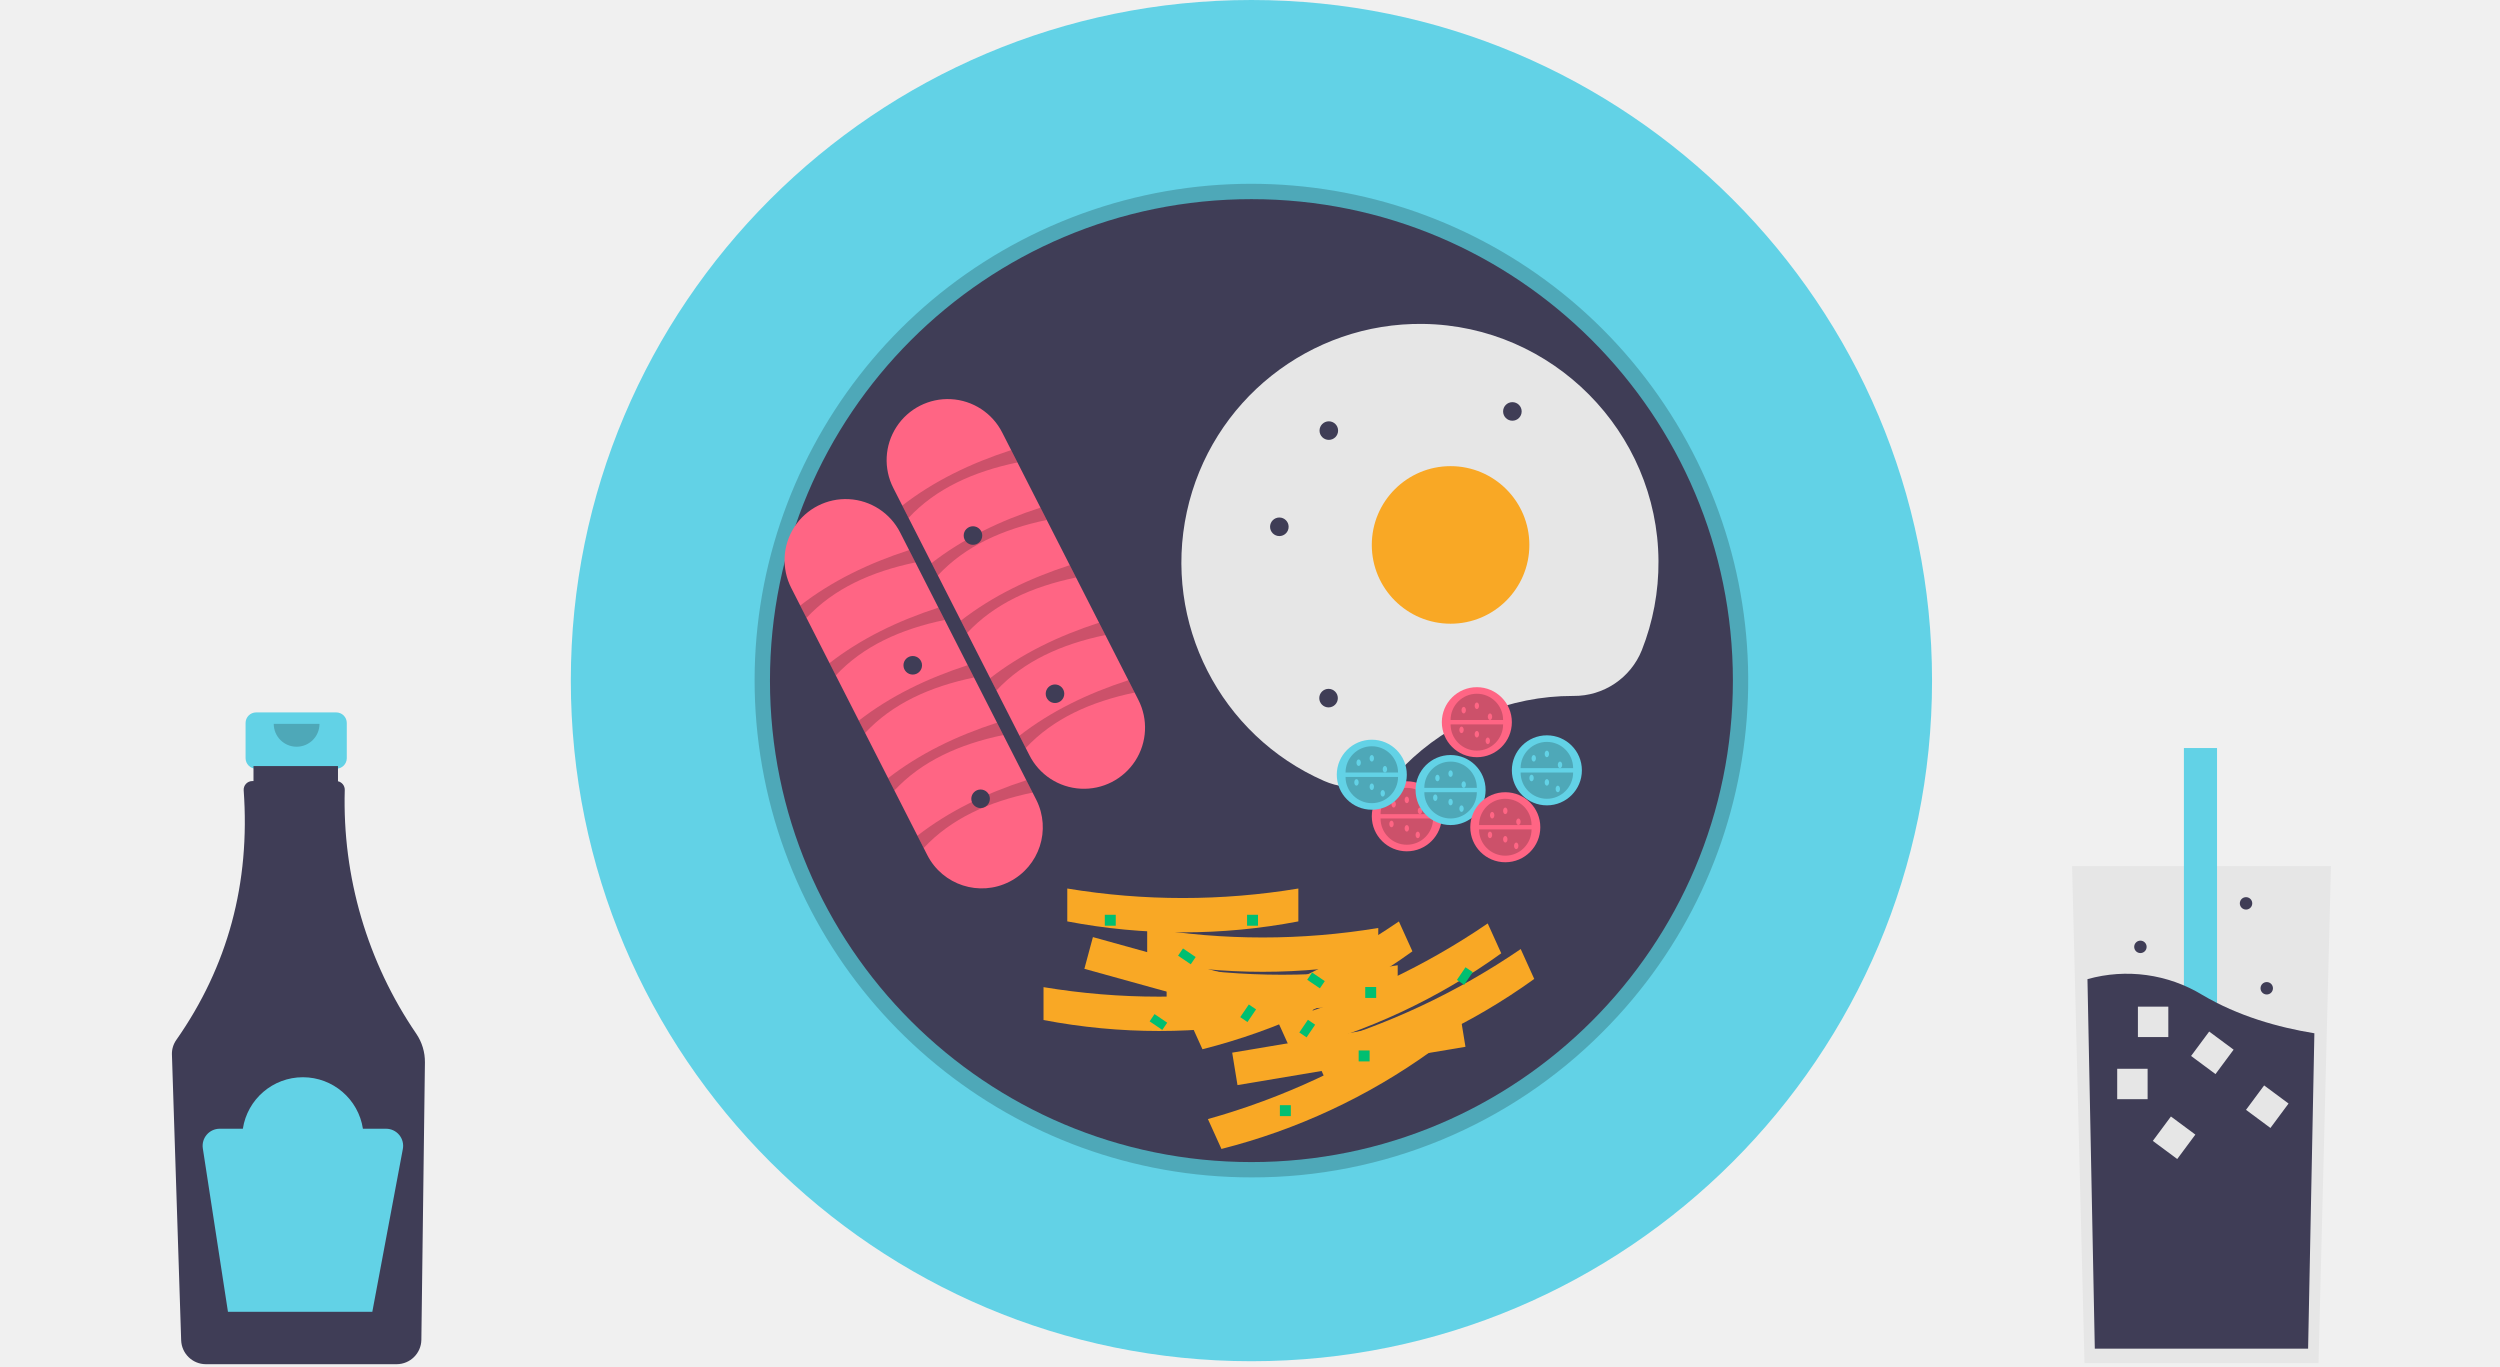
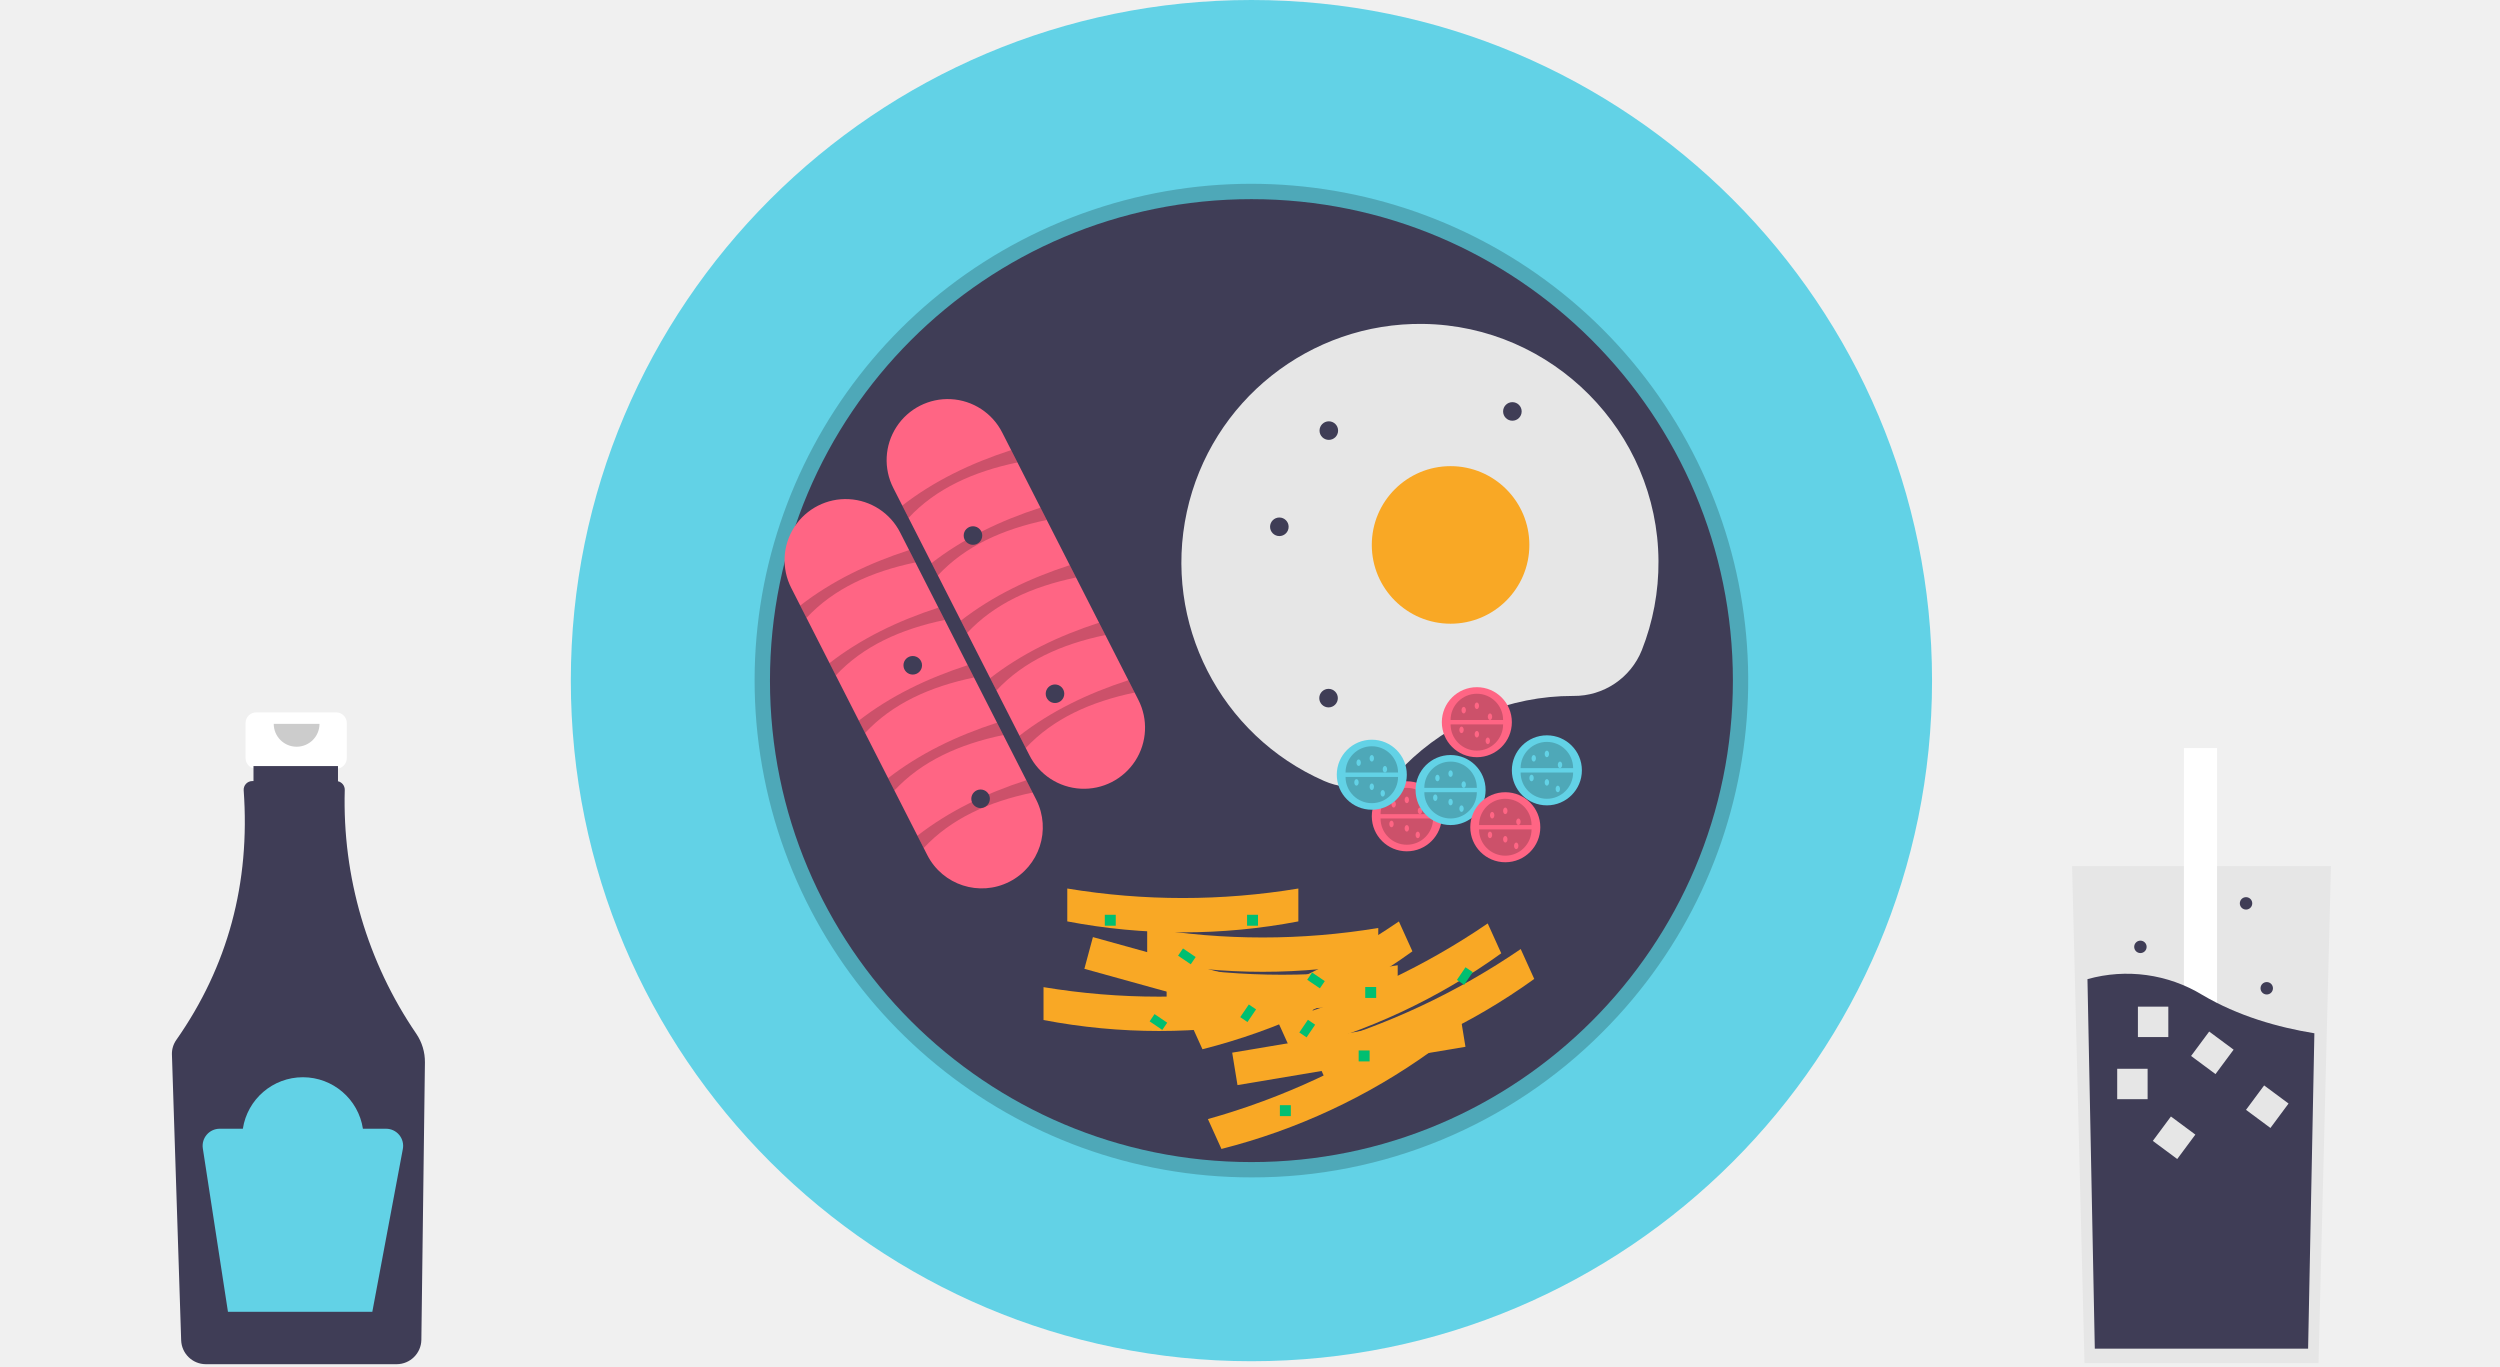
<svg xmlns="http://www.w3.org/2000/svg" data-name="Layer 1" width="888" height="485.489" viewBox="0 0 888 485.489">
-   <path d="M275.412,460.3H246.993a3.768,3.768,0,0,0-3.768,3.768v12.474a3.768,3.768,0,0,0,3.768,3.768h4.709V499h19V480.31h4.709a3.768,3.768,0,0,0,3.768-3.768V464.068A3.768,3.768,0,0,0,275.412,460.3Z" transform="translate(-156 -207.2555)" fill="#62d2e6" />
+   <path d="M275.412,460.3H246.993a3.768,3.768,0,0,0-3.768,3.768v12.474a3.768,3.768,0,0,0,3.768,3.768h4.709V499h19V480.31h4.709a3.768,3.768,0,0,0,3.768-3.768V464.068A3.768,3.768,0,0,0,275.412,460.3Z" transform="translate(-156 -207.2555)" fill="#ffffff" />
  <path d="M303.877,574.461a146.105,146.105,0,0,1-25.418-86.624,3.081,3.081,0,0,0-2.405-3.075V479.372H246.039v5.315h-.414a3.08,3.08,0,0,0-3.067,3.308q3.547,49.442-23.954,88.677a8.487,8.487,0,0,0-1.536,5.144l3.282,101.518a8.788,8.788,0,0,0,8.713,8.482h67.887a8.791,8.791,0,0,0,8.718-8.632l1.265-98.566A17.789,17.789,0,0,0,303.877,574.461Z" transform="translate(-156 -207.2555)" fill="#3f3d56" />
  <path d="M269.488,464.365a8.129,8.129,0,0,1-16.258,0" transform="translate(-156 -207.2555)" opacity="0.2" />
  <path d="M293.13,608.182h-8.221a21.576,21.576,0,0,0-42.649,0h-8.221a6.067,6.067,0,0,0-5.996,6.989l8.929,58.041h51.274l10.846-57.846A6.067,6.067,0,0,0,293.13,608.182Z" transform="translate(-156 -207.2555)" fill="#62d2e6" />
  <polygon points="827.952 307.634 825.98 386.448 823.538 484.181 740.414 484.181 737.552 369.675 736 307.634 827.952 307.634" fill="#e6e6e6" />
-   <rect x="775.723" y="265.704" width="11.77" height="155.95" fill="#62d2e6" />
+   <rect x="775.723" y="265.704" width="11.77" height="155.95" fill="#ffffff" />
  <path d="M978.067,574.275l-2.226,112.02H900.074l-2.608-131.244a51.634,51.634,0,0,1,40.827,5.615C950.952,568.154,965.173,572.184,978.067,574.275Z" transform="translate(-156 -207.2555)" fill="#3f3d56" />
  <rect x="752.031" y="379.63" width="10.8" height="10.8" fill="#e6e6e6" />
  <rect x="759.387" y="357.562" width="10.8" height="10.8" fill="#e6e6e6" />
  <rect x="936.424" y="575.816" width="10.8" height="10.8" transform="translate(375.5752 -653.9211) rotate(36.56259)" fill="#e6e6e6" />
  <rect x="955.937" y="594.951" width="10.8" height="10.8" transform="translate(390.8143 -661.7792) rotate(36.56259)" fill="#e6e6e6" />
  <rect x="922.834" y="605.986" width="10.8" height="10.8" transform="translate(390.873 -639.8885) rotate(36.56259)" fill="#e6e6e6" />
  <circle cx="805.148" cy="351.035" r="2.207" fill="#3f3d56" />
  <circle cx="760.275" cy="336.323" r="2.207" fill="#3f3d56" />
  <circle cx="797.792" cy="320.875" r="2.207" fill="#3f3d56" />
  <circle cx="444.508" cy="241.754" r="241.754" fill="#62d2e6" />
  <path d="M600.508,625.467a176.456,176.456,0,1,1,124.774-51.683A175.304,175.304,0,0,1,600.508,625.467Zm0-342.031c-91.298,0-165.574,74.276-165.574,165.574,0,91.298,74.276,165.574,165.574,165.574,91.298,0,165.574-74.277,165.574-165.574C766.082,357.711,691.806,283.435,600.508,283.435Z" transform="translate(-156 -207.2555)" opacity="0.2" />
  <circle cx="444.508" cy="241.754" r="171.016" fill="#3f3d56" />
  <path d="M473.327,380.627a21.704,21.704,0,1,1,38.681-19.698l48.316,94.878a21.704,21.704,0,1,1-38.681,19.698Z" transform="translate(-156 -207.2555)" fill="#ff6584" />
  <path d="M478.717,391.21l-2.23-4.379c11.129-8.647,24.198-15.007,38.681-19.698l2.23,4.379C501.722,374.776,488.386,380.817,478.717,391.21Z" transform="translate(-156 -207.2555)" opacity="0.2" />
  <path d="M489.123,411.645l-2.23-4.379c11.129-8.647,24.198-15.007,38.681-19.698l2.23,4.379C512.129,395.211,498.793,401.252,489.123,411.645Z" transform="translate(-156 -207.2555)" opacity="0.2" />
  <path d="M499.53,432.081l-2.23-4.379c11.129-8.647,24.198-15.007,38.681-19.698l2.23,4.379C522.535,415.647,509.199,421.688,499.53,432.081Z" transform="translate(-156 -207.2555)" opacity="0.2" />
  <path d="M509.936,452.516l-2.23-4.379c11.129-8.647,24.198-15.007,38.681-19.698l2.23,4.379C532.942,436.082,519.606,442.123,509.936,452.516Z" transform="translate(-156 -207.2555)" opacity="0.2" />
  <path d="M520.343,472.951l-2.23-4.379c11.129-8.647,24.198-15.007,38.681-19.698l2.23,4.379C543.349,456.517,530.013,462.558,520.343,472.951Z" transform="translate(-156 -207.2555)" opacity="0.2" />
  <path d="M437.079,416.146a21.704,21.704,0,1,1,38.681-19.698l48.316,94.878a21.704,21.704,0,0,1-38.681,19.698Z" transform="translate(-156 -207.2555)" fill="#ff6584" />
  <path d="M442.468,426.729l-2.23-4.379c11.129-8.647,24.198-15.007,38.681-19.698l2.23,4.379C465.474,410.295,452.138,416.336,442.468,426.729Z" transform="translate(-156 -207.2555)" opacity="0.2" />
  <path d="M452.875,447.164l-2.23-4.379c11.129-8.647,24.198-15.007,38.681-19.698l2.23,4.379C475.881,430.73,462.544,436.771,452.875,447.164Z" transform="translate(-156 -207.2555)" opacity="0.2" />
  <path d="M463.281,467.6l-2.23-4.379c11.129-8.647,24.198-15.007,38.681-19.698l2.23,4.379C486.287,451.166,472.951,457.207,463.281,467.6Z" transform="translate(-156 -207.2555)" opacity="0.2" />
  <path d="M473.688,488.035l-2.23-4.379c11.129-8.647,24.198-15.007,38.681-19.698l2.23,4.379C496.694,471.601,483.358,477.642,473.688,488.035Z" transform="translate(-156 -207.2555)" opacity="0.2" />
  <path d="M484.095,508.47l-2.23-4.379c11.129-8.647,24.198-15.007,38.681-19.698l2.23,4.379C507.1,492.036,493.764,498.077,484.095,508.47Z" transform="translate(-156 -207.2555)" opacity="0.2" />
  <path d="M714.778,454.451l.153 0a25.888,25.888,0,0,0,24.239-16.236,84.503,84.503,0,0,0,5.923-31.694c-.271-45.911-37.622-83.575-83.529-84.21a84.744,84.744,0,0,0-35.277,162.32,25.667,25.667,0,0,0,28.506-5.286A84.458,84.458,0,0,1,714.778,454.451Z" transform="translate(-156 -207.2555)" fill="#e6e6e6" />
  <circle cx="515.246" cy="193.559" r="27.984" fill="#f9a825" />
  <circle cx="454.426" cy="187.115" r="3.297" fill="#3f3d56" />
  <circle cx="345.598" cy="190.225" r="3.297" fill="#3f3d56" />
  <circle cx="471.996" cy="152.949" r="3.297" fill="#3f3d56" />
  <circle cx="471.902" cy="247.973" r="3.297" fill="#3f3d56" />
  <circle cx="537.199" cy="146.141" r="3.297" fill="#3f3d56" />
  <circle cx="324.207" cy="236.313" r="3.297" fill="#3f3d56" />
  <circle cx="348.305" cy="283.731" r="3.297" fill="#3f3d56" />
  <circle cx="499.7" cy="289.949" r="12.438" fill="#ff6584" />
  <path d="M665.028,497.982a9.328,9.328,0,0,1-18.656,0" transform="translate(-156 -207.2555)" opacity="0.2" />
  <path d="M646.371,496.428a9.328,9.328,0,0,1,18.656,0" transform="translate(-156 -207.2555)" opacity="0.2" />
  <ellipse cx="495.035" cy="285.674" rx="0.777" ry="1.166" fill="#ff6584" />
  <ellipse cx="499.7" cy="284.119" rx="0.777" ry="1.166" fill="#ff6584" />
  <ellipse cx="499.7" cy="294.225" rx="0.777" ry="1.166" fill="#ff6584" />
  <ellipse cx="504.364" cy="288.006" rx="0.777" ry="1.166" fill="#ff6584" />
  <ellipse cx="503.586" cy="296.557" rx="0.777" ry="1.166" fill="#ff6584" />
  <ellipse cx="494.258" cy="292.67" rx="0.777" ry="1.166" fill="#ff6584" />
  <circle cx="524.575" cy="256.524" r="12.438" fill="#ff6584" />
  <path d="M689.903,464.556a9.328,9.328,0,0,1-18.656,0" transform="translate(-156 -207.2555)" opacity="0.2" />
  <path d="M671.246,463.002a9.328,9.328,0,0,1,18.656,0" transform="translate(-156 -207.2555)" opacity="0.2" />
  <ellipse cx="519.91" cy="252.248" rx="0.777" ry="1.166" fill="#ff6584" />
  <ellipse cx="524.575" cy="250.693" rx="0.777" ry="1.166" fill="#ff6584" />
  <ellipse cx="524.575" cy="260.799" rx="0.777" ry="1.166" fill="#ff6584" />
  <ellipse cx="529.239" cy="254.58" rx="0.777" ry="1.166" fill="#ff6584" />
  <ellipse cx="528.461" cy="263.131" rx="0.777" ry="1.166" fill="#ff6584" />
  <ellipse cx="519.133" cy="259.244" rx="0.777" ry="1.166" fill="#ff6584" />
  <circle cx="549.45" cy="273.625" r="12.438" fill="#62d2e6" />
  <path d="M714.778,481.658a9.328,9.328,0,0,1-18.656,0" transform="translate(-156 -207.2555)" opacity="0.2" />
  <path d="M696.121,480.103a9.328,9.328,0,0,1,18.656,0" transform="translate(-156 -207.2555)" opacity="0.2" />
  <ellipse cx="544.785" cy="269.35" rx="0.777" ry="1.166" fill="#62d2e6" />
  <ellipse cx="549.45" cy="267.795" rx="0.777" ry="1.166" fill="#62d2e6" />
  <ellipse cx="549.45" cy="277.901" rx="0.777" ry="1.166" fill="#62d2e6" />
  <ellipse cx="554.114" cy="271.682" rx="0.777" ry="1.166" fill="#62d2e6" />
  <ellipse cx="553.336" cy="280.233" rx="0.777" ry="1.166" fill="#62d2e6" />
  <ellipse cx="544.008" cy="276.346" rx="0.777" ry="1.166" fill="#62d2e6" />
  <circle cx="487.262" cy="275.18" r="12.438" fill="#62d2e6" />
  <path d="M652.59,483.213a9.328,9.328,0,0,1-18.656,0" transform="translate(-156 -207.2555)" opacity="0.2" />
  <path d="M633.934,481.658a9.328,9.328,0,0,1,18.656,0" transform="translate(-156 -207.2555)" opacity="0.2" />
  <ellipse cx="482.598" cy="270.904" rx="0.777" ry="1.166" fill="#62d2e6" />
  <ellipse cx="487.262" cy="269.35" rx="0.777" ry="1.166" fill="#62d2e6" />
  <ellipse cx="487.262" cy="279.455" rx="0.777" ry="1.166" fill="#62d2e6" />
  <ellipse cx="491.926" cy="273.236" rx="0.777" ry="1.166" fill="#62d2e6" />
  <ellipse cx="491.149" cy="281.787" rx="0.777" ry="1.166" fill="#62d2e6" />
  <ellipse cx="481.821" cy="277.901" rx="0.777" ry="1.166" fill="#62d2e6" />
  <circle cx="515.246" cy="280.621" r="12.438" fill="#62d2e6" />
  <path d="M680.575,488.654a9.328,9.328,0,1,1-18.656,0" transform="translate(-156 -207.2555)" opacity="0.2" />
  <path d="M661.918,487.099a9.328,9.328,0,1,1,18.656,0" transform="translate(-156 -207.2555)" opacity="0.2" />
  <ellipse cx="510.582" cy="276.346" rx="0.777" ry="1.166" fill="#62d2e6" />
  <ellipse cx="515.246" cy="274.791" rx="0.777" ry="1.166" fill="#62d2e6" />
  <ellipse cx="515.246" cy="284.897" rx="0.777" ry="1.166" fill="#62d2e6" />
  <ellipse cx="519.91" cy="278.678" rx="0.777" ry="1.166" fill="#62d2e6" />
  <ellipse cx="519.133" cy="287.229" rx="0.777" ry="1.166" fill="#62d2e6" />
  <ellipse cx="509.805" cy="283.342" rx="0.777" ry="1.166" fill="#62d2e6" />
  <circle cx="534.68" cy="293.836" r="12.438" fill="#ff6584" />
  <path d="M700.008,501.869a9.328,9.328,0,1,1-18.656,0" transform="translate(-156 -207.2555)" opacity="0.2" />
  <path d="M681.352,500.314a9.328,9.328,0,1,1,18.656,0" transform="translate(-156 -207.2555)" opacity="0.2" />
  <ellipse cx="530.016" cy="289.561" rx="0.777" ry="1.166" fill="#ff6584" />
  <ellipse cx="534.68" cy="288.006" rx="0.777" ry="1.166" fill="#ff6584" />
  <ellipse cx="534.68" cy="298.111" rx="0.777" ry="1.166" fill="#ff6584" />
  <ellipse cx="539.344" cy="291.893" rx="0.777" ry="1.166" fill="#ff6584" />
  <ellipse cx="538.567" cy="300.443" rx="0.777" ry="1.166" fill="#ff6584" />
  <ellipse cx="529.239" cy="296.557" rx="0.777" ry="1.166" fill="#ff6584" />
  <circle cx="374.734" cy="246.418" r="3.297" fill="#3f3d56" />
  <polygon points="464.345 366.08 385.17 344.123 388.203 332.857 467.378 354.815 464.345 366.08" fill="#f9a825" />
  <path d="M608.738,569.57a218.268,218.268,0,0,1-82.078,0V557.892a250.991,250.991,0,0,0,82.078,0Z" transform="translate(-156 -207.2555)" fill="#f9a825" />
  <path d="M617.176,534.536a218.268,218.268,0,0,1-82.078,0V522.857a250.992,250.992,0,0,0,82.078,0Z" transform="translate(-156 -207.2555)" fill="#f9a825" />
  <path d="M645.558,548.549a218.268,218.268,0,0,1-82.078,0v-11.678a250.992,250.992,0,0,0,82.078,0Z" transform="translate(-156 -207.2555)" fill="#f9a825" />
  <path d="M652.462,561.785a218.268,218.268,0,0,1-82.078,0v-11.678a250.992,250.992,0,0,0,82.078,0Z" transform="translate(-156 -207.2555)" fill="#f9a825" />
  <polygon points="520.531 371.824 439.554 385.426 437.676 373.904 518.652 360.302 520.531 371.824" fill="#f9a825" />
  <path d="M664.435,580.577a219.97,219.97,0,0,1-74.58,34.784l-4.804-10.612a252.954,252.954,0,0,0,74.58-34.784Z" transform="translate(-156 -207.2555)" fill="#f9a825" />
  <path d="M657.689,545.166a219.97,219.97,0,0,1-74.58,34.784l-4.804-10.612a252.954,252.954,0,0,0,74.58-34.784Z" transform="translate(-156 -207.2555)" fill="#f9a825" />
  <path d="M689.243,545.872a219.97,219.97,0,0,1-74.58,34.784l-4.804-10.612a252.955,252.955,0,0,0,74.58-34.784Z" transform="translate(-156 -207.2555)" fill="#f9a825" />
  <path d="M700.962,554.972a219.97,219.97,0,0,1-74.58,34.784L621.577,579.145a252.954,252.954,0,0,0,74.58-34.784Z" transform="translate(-156 -207.2555)" fill="#f9a825" />
  <rect x="442.953" y="324.93" width="3.887" height="3.887" fill="#00bf71" />
  <rect x="454.614" y="392.559" width="3.887" height="3.887" fill="#00bf71" />
  <rect x="392.426" y="324.93" width="3.887" height="3.887" fill="#00bf71" />
  <rect x="482.598" y="373.125" width="3.887" height="3.887" fill="#00bf71" />
  <rect x="484.93" y="350.582" width="3.887" height="3.887" fill="#00bf71" />
  <rect x="574.856" y="545.4" width="5.441" height="3.109" transform="translate(250.708 -437.1907) rotate(34.15572)" fill="#00bf71" />
  <rect x="620.719" y="553.951" width="5.441" height="3.109" transform="translate(263.4195 -461.4654) rotate(34.15572)" fill="#00bf71" />
  <rect x="564.75" y="568.721" width="5.441" height="3.109" transform="translate(262.058 -427.4946) rotate(34.15572)" fill="#00bf71" />
  <rect x="596.621" y="565.611" width="5.441" height="3.109" transform="translate(1249.177 182.3778) rotate(124.1557)" fill="#00bf71" />
  <rect x="617.61" y="571.053" width="5.441" height="3.109" transform="translate(1286.452 173.5061) rotate(124.1557)" fill="#00bf71" />
  <rect x="673.578" y="552.396" width="5.441" height="3.109" transform="matrix(-0.56144, 0.82751, -0.82751, -0.56144, 1358.406, 98.06043)" fill="#00bf71" />
</svg>
